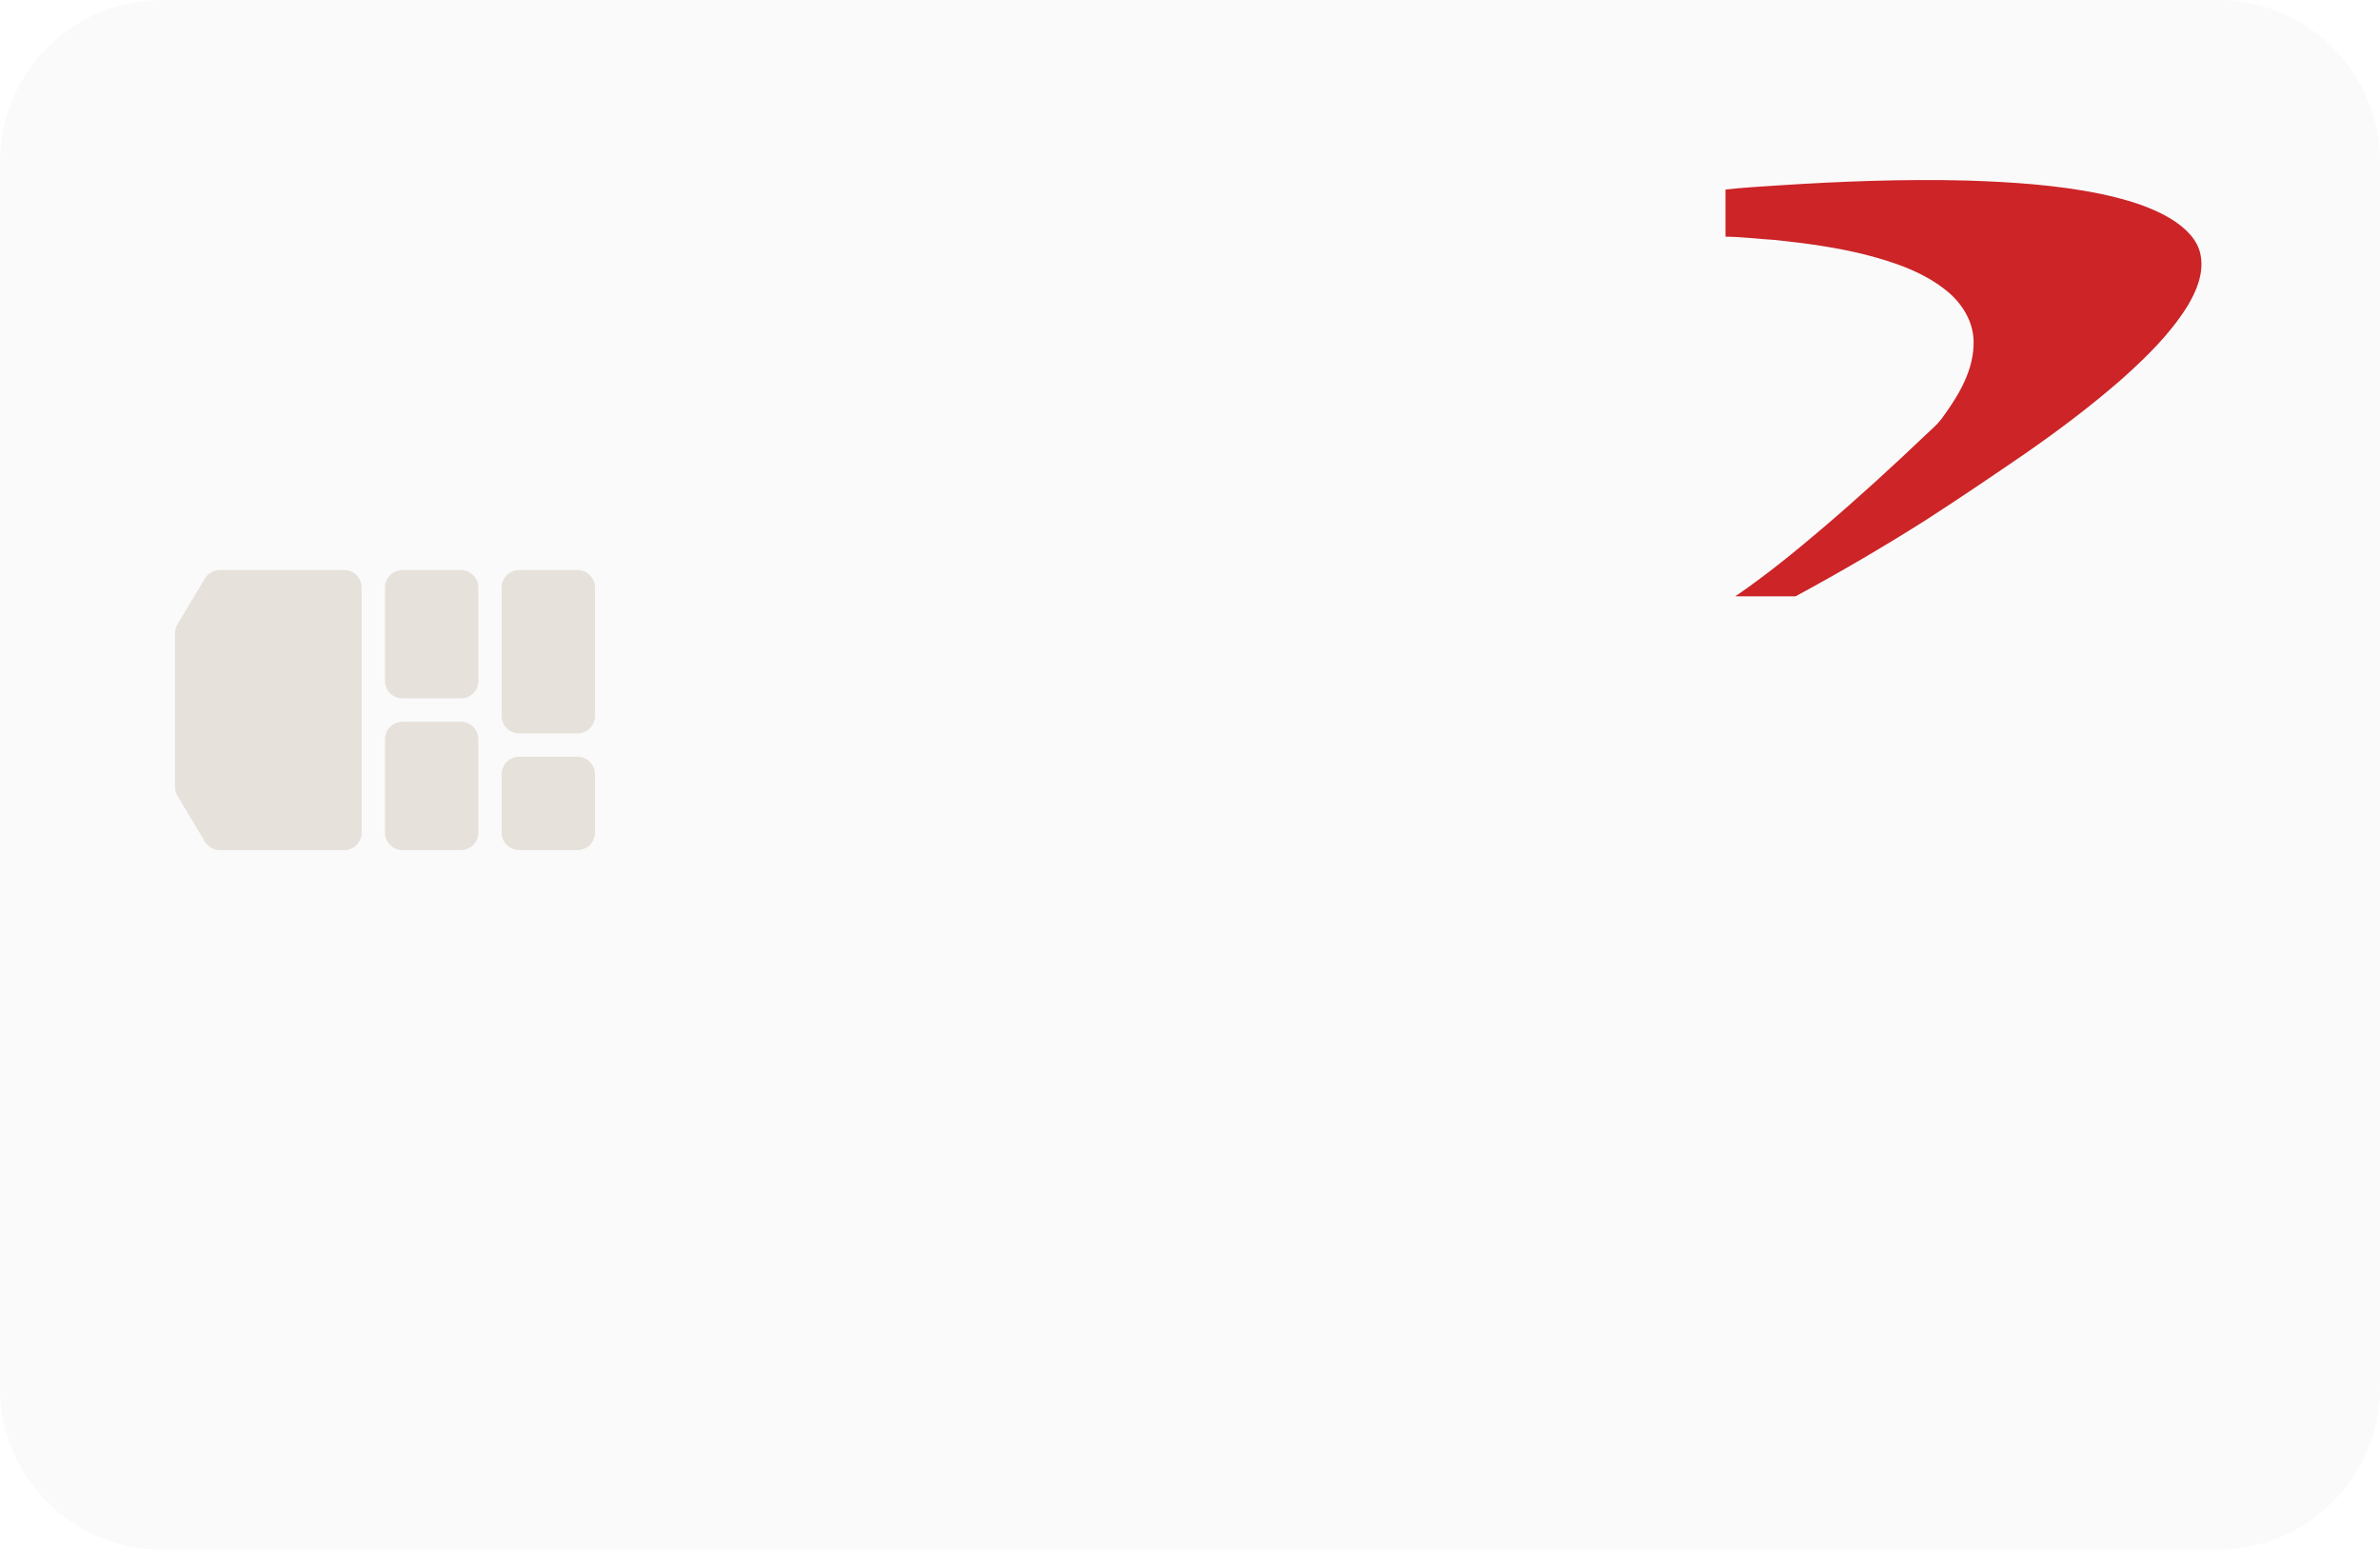
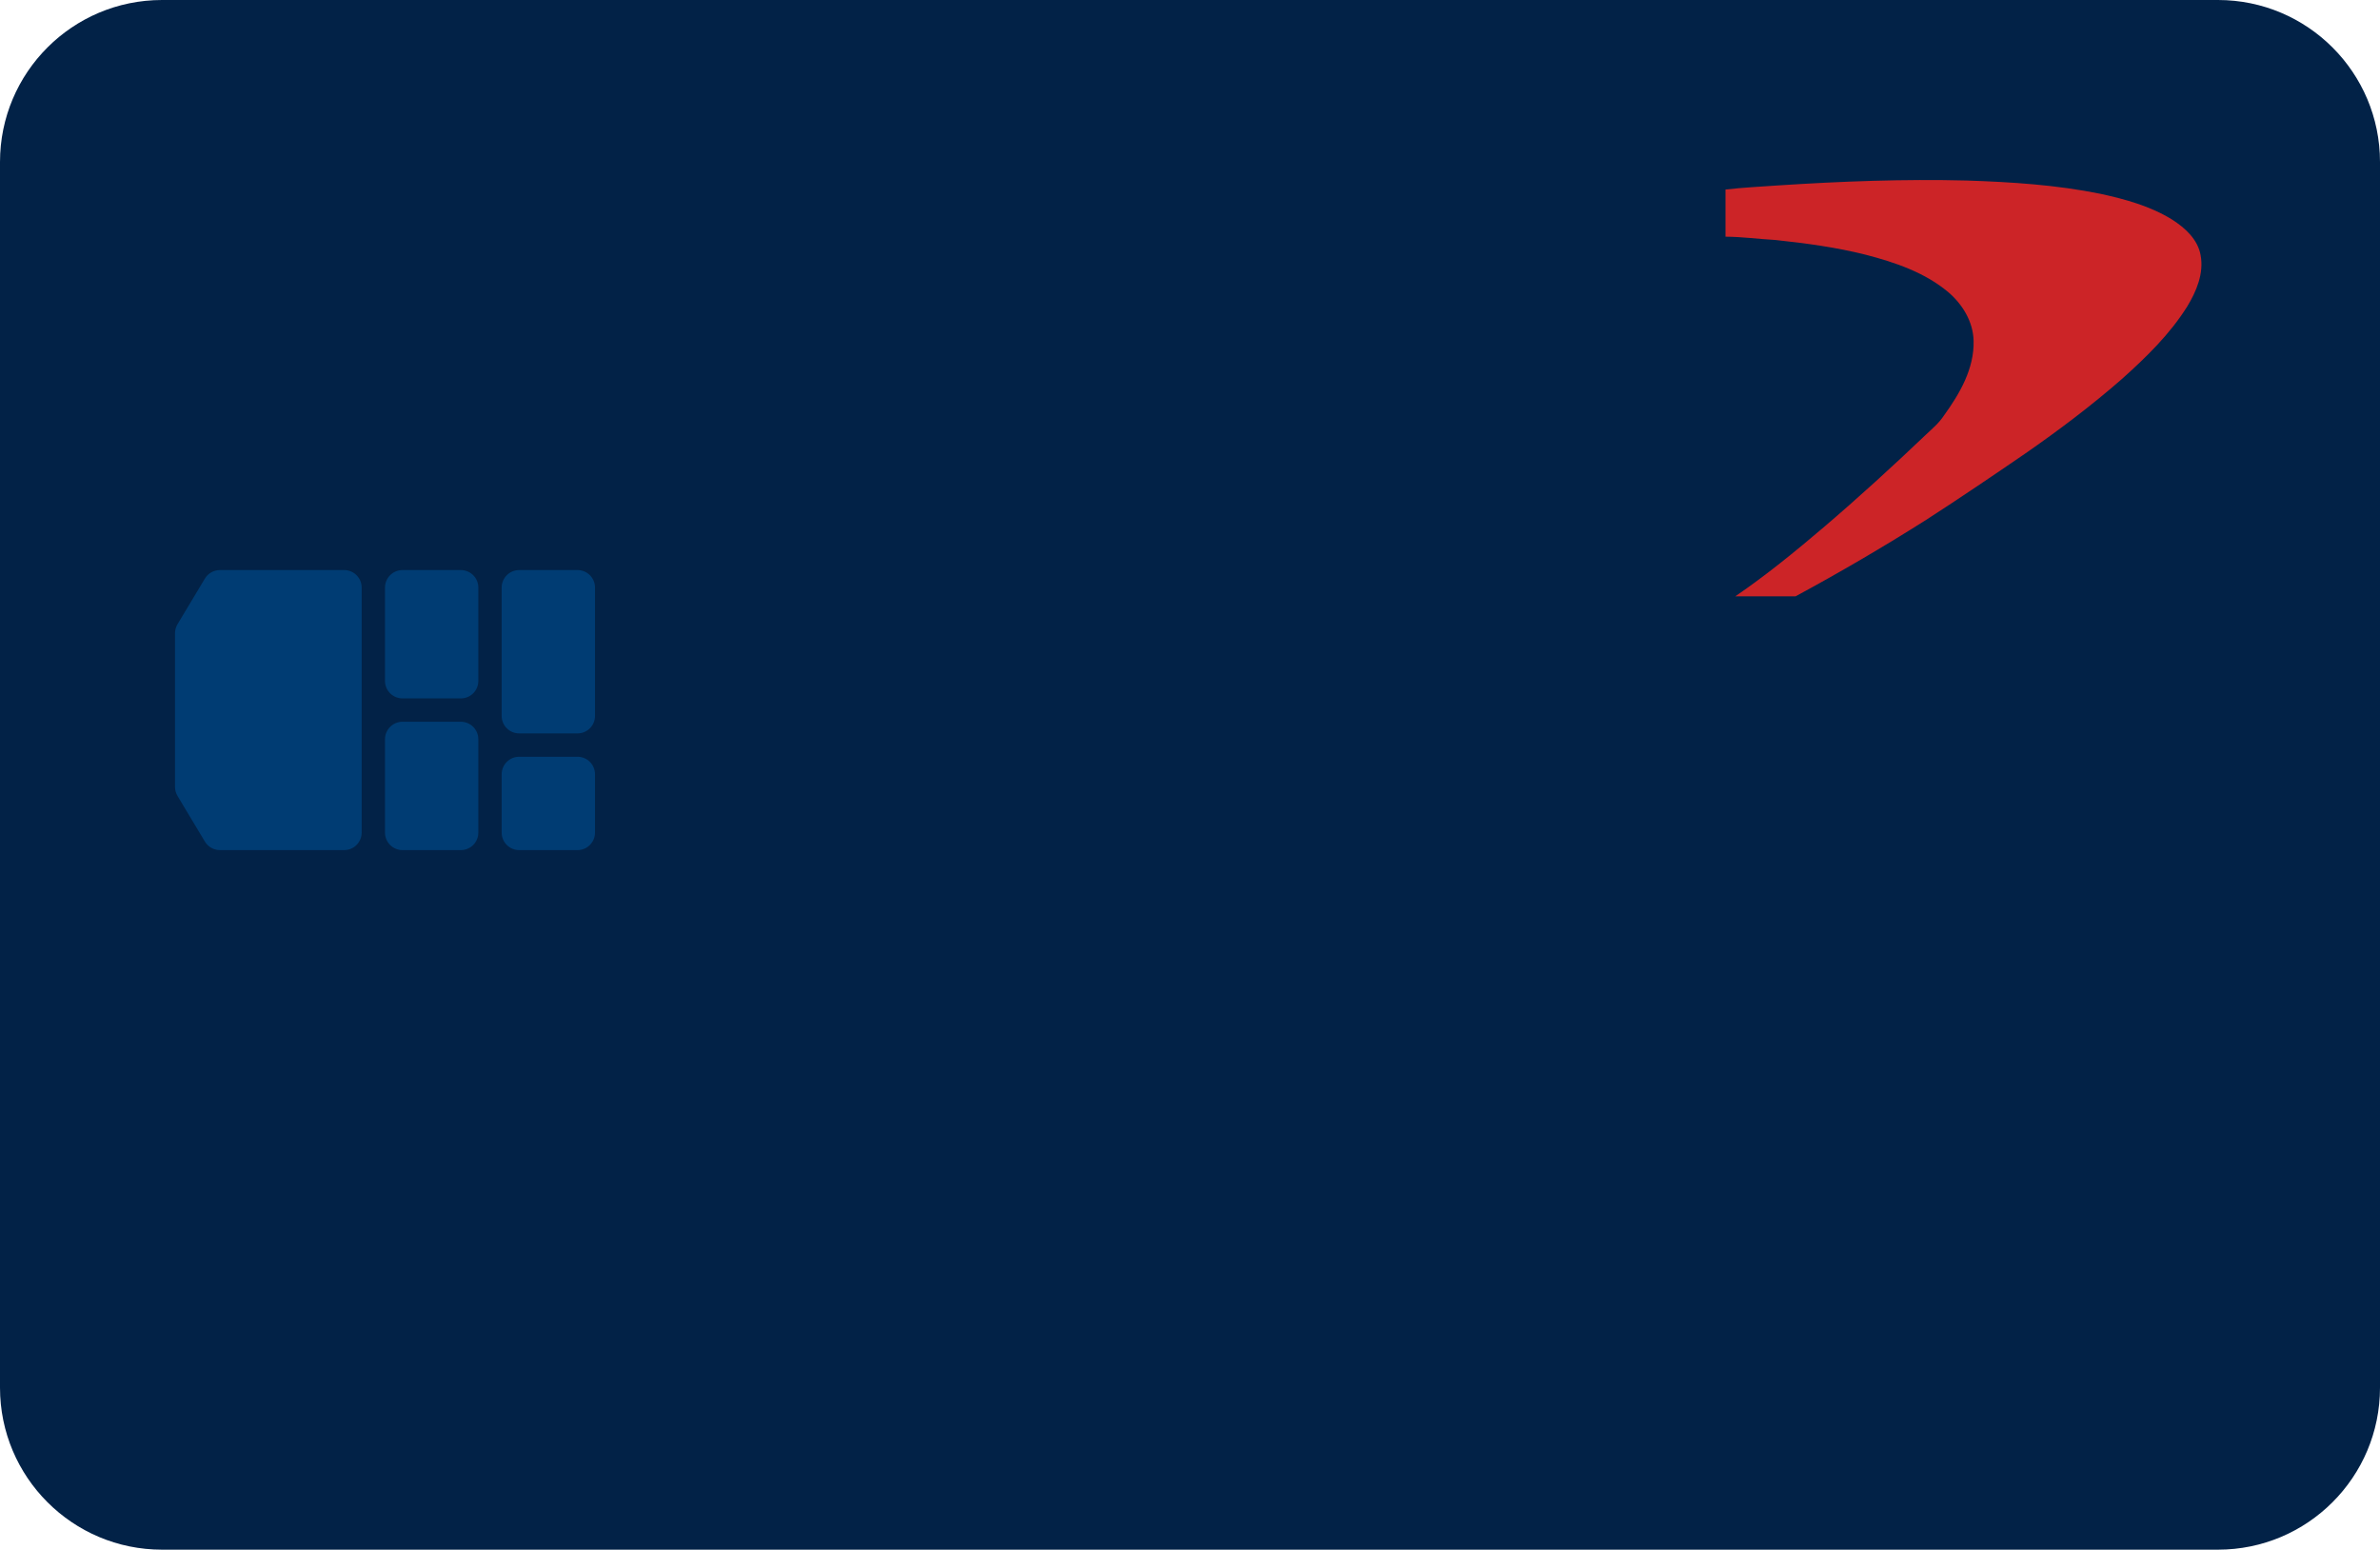
<svg xmlns="http://www.w3.org/2000/svg" id="Layer_1" version="1.1" viewBox="0 0 235 153">
  <defs>
    <style>
      .st0 {
-         fill: #fafafa;
+         fill: #003c73;
+         fill-rule: evenodd;
      }

      .st1 {
-         fill: #e6e1da;
-         fill-rule: evenodd;
+         fill: #022247;
      }

      .st2 {
        fill: #cc2427;
      }
    </style>
  </defs>
-   <rect class="st0" x="0" width="235" height="153" rx="16" ry="16" />
-   <path class="st1" d="M17.28,62.521c0-.313.085-.62.246-.889l2.706-4.51c.312-.521.875-.839,1.482-.839h12.269c.954,0,1.728.774,1.728,1.728v24.191c0,.954-.774,1.728-1.728,1.728h-12.269c-.607,0-1.169-.318-1.482-.839l-2.706-4.51c-.161-.269-.246-.576-.246-.889v-15.17ZM38.015,58.011c0-.954.774-1.728,1.728-1.728h5.76c.954,0,1.728.774,1.728,1.728v9.216c0,.954-.774,1.728-1.728,1.728h-5.76c-.954,0-1.728-.774-1.728-1.728v-9.216ZM51.263,56.283c-.954,0-1.728.774-1.728,1.728v12.671c0,.954.774,1.728,1.728,1.728h5.76c.954,0,1.728-.774,1.728-1.728v-12.671c0-.954-.774-1.728-1.728-1.728h-5.76ZM38.015,72.987c0-.954.774-1.728,1.728-1.728h5.76c.954,0,1.728.774,1.728,1.728v9.216c0,.954-.774,1.728-1.728,1.728h-5.76c-.954,0-1.728-.774-1.728-1.728v-9.216ZM51.263,74.715c-.954,0-1.728.774-1.728,1.728v5.76c0,.954.774,1.728,1.728,1.728h5.76c.954,0,1.728-.774,1.728-1.728v-5.76c0-.954-.774-1.728-1.728-1.728h-5.76Z" />
+   <rect class="st1" x="0" width="235" height="153" rx="16" ry="16" />
+   <path class="st0" d="M17.28,62.521c0-.313.085-.62.246-.889l2.706-4.51c.312-.521.875-.839,1.482-.839h12.269c.954,0,1.728.774,1.728,1.728v24.191c0,.954-.774,1.728-1.728,1.728h-12.269c-.607,0-1.169-.318-1.482-.839l-2.706-4.51c-.161-.269-.246-.576-.246-.889v-15.17ZM38.015,58.011c0-.954.774-1.728,1.728-1.728h5.76c.954,0,1.728.774,1.728,1.728v9.216c0,.954-.774,1.728-1.728,1.728h-5.76c-.954,0-1.728-.774-1.728-1.728v-9.216ZM51.263,56.283c-.954,0-1.728.774-1.728,1.728v12.671c0,.954.774,1.728,1.728,1.728h5.76c.954,0,1.728-.774,1.728-1.728v-12.671c0-.954-.774-1.728-1.728-1.728h-5.76ZM38.015,72.987c0-.954.774-1.728,1.728-1.728h5.76c.954,0,1.728.774,1.728,1.728v9.216c0,.954-.774,1.728-1.728,1.728h-5.76c-.954,0-1.728-.774-1.728-1.728v-9.216ZM51.263,74.715c-.954,0-1.728.774-1.728,1.728v5.76c0,.954.774,1.728,1.728,1.728h5.76c.954,0,1.728-.774,1.728-1.728v-5.76c0-.954-.774-1.728-1.728-1.728h-5.76Z" />
  <path class="st2" d="M175.605,18.304c6.187-.401,12.393-.639,18.598-.48,4.425.146,8.864.43,13.208,1.314,2.449.534,4.926,1.216,7.068,2.545,1.281.818,2.537,1.963,2.809,3.514.337,1.798-.415,3.568-1.335,5.082-1.712,2.726-4.046,5.001-6.442,7.143-3.02,2.644-6.238,5.062-9.539,7.355-3.237,2.218-6.485,4.422-9.785,6.549-4.206,2.664-8.508,5.179-12.891,7.547h-5.95c3.042-2.082,5.901-4.41,8.702-6.796,3.452-2.942,6.798-6.003,10.081-9.128.64-.606,1.329-1.178,1.813-1.922,1.564-2.158,3.004-4.643,2.93-7.378-.042-1.87-1.077-3.588-2.483-4.79-2.311-1.953-5.261-2.953-8.161-3.707-2.93-.737-5.932-1.141-8.933-1.459-1.641-.09-3.275-.316-4.92-.325v-4.654c1.737-.208,3.485-.281,5.23-.41Z" />
</svg>
